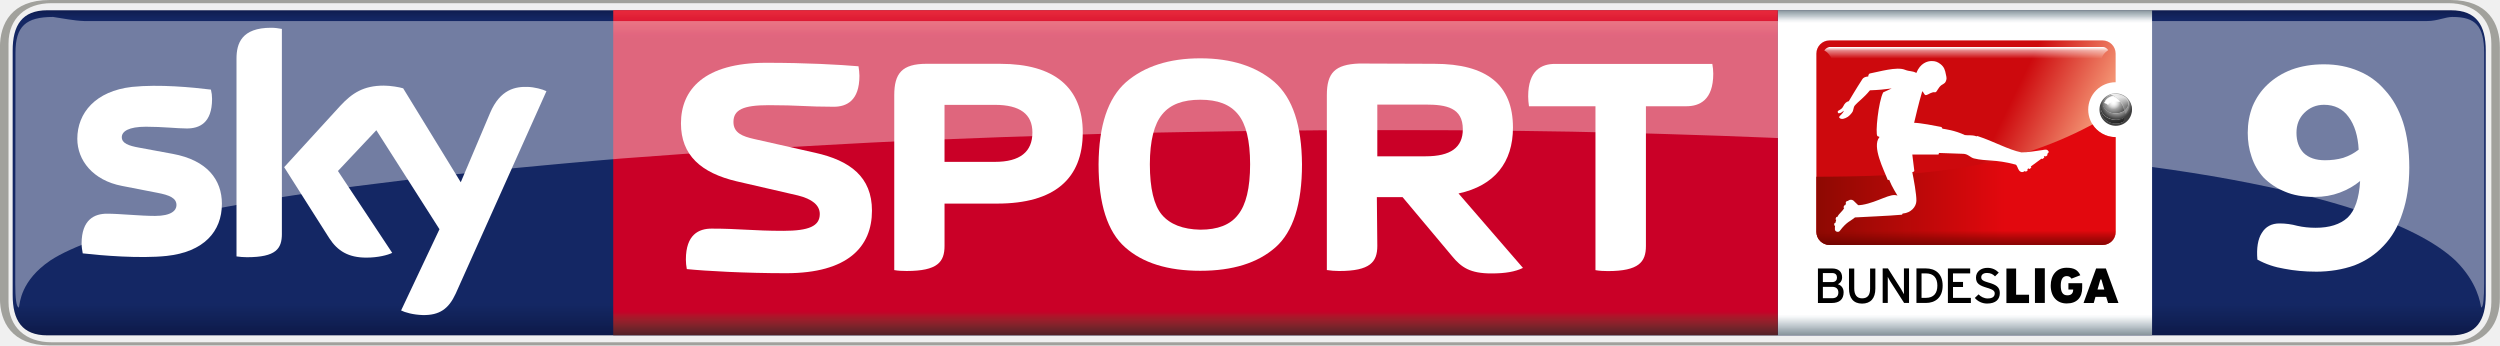
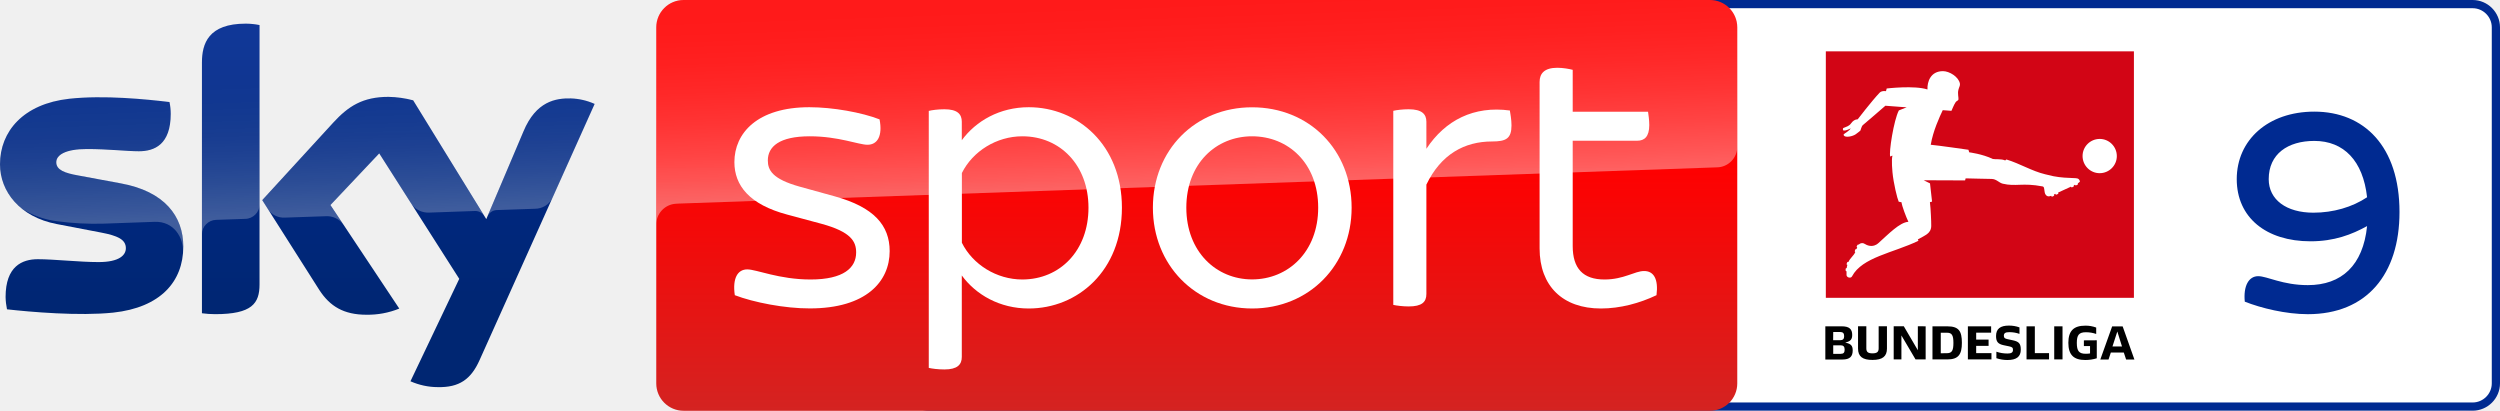
- <svg xmlns="http://www.w3.org/2000/svg" height="82.9" width="600" version="1.1" viewBox="0 0 158.75 21.934">
+ <svg xmlns="http://www.w3.org/2000/svg" enable-background="new 0 0 2714.1 500" version="1.1" viewBox="0 0 3043 500" xml:space="preserve">
  <defs>
-     <linearGradient id="a" gradientUnits="userSpaceOnUse" x2=".992" gradientTransform="matrix(0 20.983 20.983 0 -257.5 64.818)" x1=".008" y1="0" y2="0">
-       <stop stop-color="#0f1c4d" offset="0" />
-       <stop stop-color="#101e51" offset=".004" />
-       <stop stop-color="#101f54" offset=".008" />
-       <stop stop-color="#112157" offset=".012" />
-       <stop stop-color="#12225a" offset=".016" />
-       <stop stop-color="#13245d" offset=".02" />
-       <stop stop-color="#132560" offset=".023" />
-       <stop stop-color="#142662" offset=".027" />
-       <stop stop-color="#142764" offset=".031" />
-       <stop stop-color="#142764" offset=".062" />
-       <stop stop-color="#142764" offset=".125" />
-       <stop stop-color="#142764" offset=".25" />
-       <stop stop-color="#142764" offset=".5" />
-       <stop stop-color="#142764" offset=".75" />
-       <stop stop-color="#142764" offset=".875" />
-       <stop stop-color="#142764" offset=".891" />
-       <stop stop-color="#142764" offset=".898" />
-       <stop stop-color="#142763" offset=".902" />
-       <stop stop-color="#142763" offset=".906" />
-       <stop stop-color="#132662" offset=".91" />
-       <stop stop-color="#132661" offset=".914" />
-       <stop stop-color="#132560" offset=".918" />
-       <stop stop-color="#13255f" offset=".922" />
-       <stop stop-color="#12245d" offset=".926" />
-       <stop stop-color="#12245c" offset=".93" />
-       <stop stop-color="#12235b" offset=".934" />
-       <stop stop-color="#12235a" offset=".938" />
-       <stop stop-color="#112259" offset=".941" />
-       <stop stop-color="#112258" offset=".945" />
-       <stop stop-color="#112157" offset=".949" />
-       <stop stop-color="#112056" offset=".953" />
-       <stop stop-color="#102055" offset=".957" />
-       <stop stop-color="#102054" offset=".961" />
-       <stop stop-color="#101f53" offset=".965" />
-       <stop stop-color="#101e52" offset=".969" />
-       <stop stop-color="#0f1d50" offset=".973" />
-       <stop stop-color="#0f1d4f" offset=".977" />
-       <stop stop-color="#0f1c4e" offset=".98" />
-       <stop stop-color="#0f1c4d" offset=".984" />
-       <stop stop-color="#0e1b4c" offset=".988" />
-       <stop stop-color="#0e1b4b" offset=".992" />
-       <stop stop-color="#0e1a4a" offset=".996" />
-       <stop stop-color="#0e1949" offset="1" />
+     <linearGradient id="d" x1="1456.7" x2="1456.7" y1="198" y2="698" gradientTransform="translate(0,-198)" gradientUnits="userSpaceOnUse">
+       <stop stop-color="#f00" offset=".4" />
+       <stop stop-color="#D42321" offset="1" />
    </linearGradient>
-     <linearGradient id="k" gradientUnits="userSpaceOnUse" gradientTransform="matrix(0 -20.637 20.637 0 -249.03 85.629)" x1="1.4211e-14" x2="1" y1="0" y2="0">
-       <stop stop-color="#552227" offset="0" />
-       <stop stop-color="#5a2227" offset=".004" />
-       <stop stop-color="#602228" offset=".008" />
-       <stop stop-color="#662329" offset=".012" />
-       <stop stop-color="#6c232a" offset=".016" />
-       <stop stop-color="#71232a" offset=".02" />
-       <stop stop-color="#77232a" offset=".023" />
-       <stop stop-color="#7d232a" offset=".027" />
-       <stop stop-color="#84222b" offset=".031" />
-       <stop stop-color="#8a212b" offset=".035" />
-       <stop stop-color="#90202b" offset=".039" />
-       <stop stop-color="#961f2b" offset=".043" />
-       <stop stop-color="#9d1d2b" offset=".047" />
-       <stop stop-color="#a31a2a" offset=".051" />
-       <stop stop-color="#a9172a" offset=".055" />
-       <stop stop-color="#b01329" offset=".059" />
-       <stop stop-color="#b70f29" offset=".062" />
-       <stop stop-color="#bd0829" offset=".066" />
-       <stop stop-color="#c40228" offset=".07" />
-       <stop stop-color="#c70028" offset=".074" />
-       <stop stop-color="#ca0027" offset=".078" />
-       <stop stop-color="#ca0027" offset=".094" />
-       <stop stop-color="#ca0027" offset=".125" />
-       <stop stop-color="#ca0027" offset=".25" />
-       <stop stop-color="#ca0027" offset=".5" />
-       <stop stop-color="#ca0027" offset=".75" />
-       <stop stop-color="#ca0027" offset=".875" />
-       <stop stop-color="#ca0027" offset=".906" />
-       <stop stop-color="#ca0027" offset=".914" />
-       <stop stop-color="#cb0028" offset=".918" />
-       <stop stop-color="#cc0029" offset=".922" />
-       <stop stop-color="#ce002a" offset=".926" />
-       <stop stop-color="#cf012a" offset=".93" />
-       <stop stop-color="#d1052b" offset=".934" />
-       <stop stop-color="#d2092c" offset=".938" />
-       <stop stop-color="#d40b2d" offset=".941" />
-       <stop stop-color="#d50d2e" offset=".945" />
-       <stop stop-color="#d60f2f" offset=".949" />
-       <stop stop-color="#d71130" offset=".953" />
-       <stop stop-color="#d91431" offset=".957" />
-       <stop stop-color="#da1732" offset=".961" />
-       <stop stop-color="#dc1933" offset=".965" />
-       <stop stop-color="#dd1a34" offset=".969" />
-       <stop stop-color="#df1c35" offset=".973" />
-       <stop stop-color="#e01d35" offset=".977" />
-       <stop stop-color="#e12036" offset=".98" />
-       <stop stop-color="#e22237" offset=".984" />
-       <stop stop-color="#e42439" offset=".988" />
-       <stop stop-color="#e6253a" offset=".992" />
-       <stop stop-color="#e7273a" offset=".996" />
-       <stop stop-color="#e8283b" offset="1" />
+     <linearGradient id="b" x1="1459.5" x2="1450.8" y1="431.73" y2="182.67" gradientTransform="translate(0,-198)" gradientUnits="userSpaceOnUse">
+       <stop stop-color="#fff" offset="0" />
+       <stop stop-color="#fff" stop-opacity=".835" offset=".12" />
+       <stop stop-color="#fff" stop-opacity=".658" offset=".269" />
+       <stop stop-color="#fff" stop-opacity=".511" offset=".419" />
+       <stop stop-color="#fff" stop-opacity=".397" offset=".568" />
+       <stop stop-color="#fff" stop-opacity=".315" offset=".716" />
+       <stop stop-color="#fff" stop-opacity=".266" offset=".86" />
+       <stop stop-color="#fff" stop-opacity=".25" offset="1" />
    </linearGradient>
-     <linearGradient id="g" gradientUnits="userSpaceOnUse" gradientTransform="matrix(0 17.104 -17.104 0 -216.26 36.191)" x2="1" x1="-1.4211e-14" y1="0" y2="0">
-       <stop stop-color="#88949b" offset="0" />
-       <stop stop-color="#94a0a7" offset=".004" />
-       <stop stop-color="#a1adb4" offset=".008" />
-       <stop stop-color="#adb8be" offset=".012" />
-       <stop stop-color="#bac4c9" offset=".016" />
-       <stop stop-color="#c7cfd4" offset=".02" />
-       <stop stop-color="#d5dbdf" offset=".023" />
-       <stop stop-color="#e2e6e9" offset=".027" />
-       <stop stop-color="#eff1f3" offset=".031" />
-       <stop stop-color="#f7f8f9" offset=".035" />
-       <stop stop-color="#fff" offset=".039" />
-       <stop stop-color="#fff" offset=".047" />
-       <stop stop-color="#fff" offset=".062" />
-       <stop stop-color="#fff" offset=".125" />
-       <stop stop-color="#fff" offset=".25" />
-       <stop stop-color="#fff" offset=".5" />
-       <stop stop-color="#fff" offset=".75" />
-       <stop stop-color="#fff" offset=".875" />
-       <stop stop-color="#fff" offset=".938" />
-       <stop stop-color="#fafbfc" offset=".941" />
-       <stop stop-color="#f6f8f9" offset=".945" />
-       <stop stop-color="#eef1f2" offset=".949" />
-       <stop stop-color="#e6eaec" offset=".953" />
-       <stop stop-color="#dee3e6" offset=".957" />
-       <stop stop-color="#d6dce0" offset=".961" />
-       <stop stop-color="#ced5d9" offset=".965" />
-       <stop stop-color="#c6ced3" offset=".969" />
-       <stop stop-color="#bec7cc" offset=".973" />
-       <stop stop-color="#b7c0c6" offset=".977" />
-       <stop stop-color="#afb9bf" offset=".98" />
-       <stop stop-color="#a7b2b9" offset=".984" />
-       <stop stop-color="#a0abb2" offset=".988" />
-       <stop stop-color="#98a4ab" offset=".992" />
-       <stop stop-color="#919da4" offset=".996" />
-       <stop stop-color="#89959c" offset="1" />
+     <linearGradient id="c" x1="361.92" x2="361.92" y1="226.81" y2="669.22" gradientTransform="translate(0,-198)" gradientUnits="userSpaceOnUse">
+       <stop stop-color="#002A91" offset="0" />
+       <stop stop-color="#002672" offset=".8" />
    </linearGradient>
-     <linearGradient id="b" x1="361.31" gradientUnits="userSpaceOnUse" y1="96.177" gradientTransform="matrix(.029761 0 0 .029761 -223.16 35.124)" x2="493.7" y2="160.01">
-       <stop stop-color="#cd090d" offset="0" />
-       <stop stop-color="#f39272" offset="1" />
+     <linearGradient id="a" x1="365.45" x2="359.6" y1="461.25" y2="293.75" gradientTransform="translate(0,-198)" gradientUnits="userSpaceOnUse">
+       <stop stop-color="#fff" offset="0" />
+       <stop stop-color="#fff" stop-opacity=".835" offset=".12" />
+       <stop stop-color="#fff" stop-opacity=".658" offset=".269" />
+       <stop stop-color="#fff" stop-opacity=".511" offset=".419" />
+       <stop stop-color="#fff" stop-opacity=".397" offset=".568" />
+       <stop stop-color="#fff" stop-opacity=".315" offset=".716" />
+       <stop stop-color="#fff" stop-opacity=".266" offset=".86" />
+       <stop stop-color="#fff" stop-opacity=".25" offset="1" />
    </linearGradient>
-     <linearGradient id="c" x1="285.2" gradientUnits="userSpaceOnUse" y1="49.936" gradientTransform="matrix(.029761 0 0 .029761 -225.49 36.668)" x2="285.2" y2="69.959">
-       <stop stop-color="#fff" offset="0" />
-       <stop stop-color="#fff" stop-opacity=".498" offset=".3" />
-       <stop stop-color="#fff" stop-opacity="0" offset="1" />
-     </linearGradient>
-     <linearGradient id="d" x1="-29.473" gradientUnits="userSpaceOnUse" y1="395.42" gradientTransform="matrix(.029761 0 0 .029761 -223.16 35.133)" x2="301.59" y2="395.42">
-       <stop stop-color="#8e0902" offset="0" />
-       <stop stop-color="#e2080e" offset="1" />
-     </linearGradient>
-     <linearGradient id="e" x1="331.92" gradientUnits="userSpaceOnUse" y1="457.25" gradientTransform="matrix(.029761 0 0 .029761 -223.16 35.133)" x2="331.92" y2="425.5">
-       <stop stop-color="#580000" stop-opacity=".863" offset="0" />
-       <stop stop-color="#740500" stop-opacity=".514" offset=".547" />
-       <stop stop-color="#800700" stop-opacity=".255" offset=".815" />
-       <stop stop-color="#8c0a00" stop-opacity="0" offset="1" />
-     </linearGradient>
-     <radialGradient id="j" gradientUnits="userSpaceOnUse" cy="426.03" cx="470.81" gradientTransform="matrix(-.040413 .038976 -.037327 -.038702 -173.52 39.174)" r="27.812">
-       <stop stop-color="#fff" offset="0" />
-       <stop stop-color="#464646" offset=".5" />
-       <stop offset="1" />
-     </radialGradient>
-     <radialGradient id="i" gradientUnits="userSpaceOnUse" cy="420.2" cx="477.3" gradientTransform="matrix(.029761 0 0 .029761 -222.51 28.587)" r="28.703">
-       <stop stop-color="#efefef" offset="0" />
-       <stop stop-color="#afafaf" offset=".55" />
-       <stop stop-color="#3f3f3f" offset="1" />
-     </radialGradient>
-     <linearGradient id="f" x1="487.97" gradientUnits="userSpaceOnUse" y1="409.71" gradientTransform="matrix(.029761 0 0 .029761 -222.52 28.587)" x2="486.58" y2="424.71">
-       <stop stop-color="#fff" stop-opacity=".766" offset="0" />
-       <stop stop-color="#aaa" stop-opacity=".475" offset="1" />
-     </linearGradient>
-     <radialGradient id="h" gradientUnits="userSpaceOnUse" cy="493.49" cx="413.12" gradientTransform="matrix(.024596 0 0 .024596 -218.62 28.911)" r="15.125">
-       <stop stop-color="#fff" offset="0" />
-       <stop stop-color="#fff" stop-opacity="0" offset="1" />
-     </radialGradient>
  </defs>
-   <g transform="translate(324.95 -64.347)">
-     <path d="m-321.94 64.998c-1.622 0-2.206 0.967-2.206 2.559v15.526c0 1.592 0.584 2.559 2.206 2.559h152.63c1.622 0 2.207-0.967 2.207-2.559v-15.525c0-1.592-0.585-2.559-2.207-2.559h-152.63z" stroke-width=".85" fill="url(#a)" />
-     <path d="m-177.9 81.597c-0.697 0-1.363-0.061-1.991-0.184-0.612-0.099-1.187-0.291-1.715-0.582-0.061-0.735 0.031-1.294 0.276-1.684 0.245-0.406 0.62-0.612 1.133-0.612 0.383 0 0.766 0.053 1.133 0.153 0.367 0.084 0.75 0.123 1.164 0.123 0.873 0 1.546-0.214 2.021-0.643 0.467-0.444 0.735-1.225 0.796-2.327-0.367 0.306-0.796 0.551-1.286 0.735-0.49 0.184-1.026 0.276-1.592 0.276-0.735 0-1.37-0.107-1.899-0.337-0.536-0.222-0.98-0.521-1.347-0.888-0.352-0.383-0.605-0.827-0.766-1.317-0.168-0.49-0.245-0.995-0.245-1.531 0-0.59 0.1-1.149 0.306-1.684 0.222-0.528 0.536-0.988 0.949-1.378 0.429-0.406 0.934-0.72 1.531-0.949 0.612-0.222 1.294-0.337 2.052-0.337 0.812 0 1.547 0.145 2.205 0.429 0.651 0.268 1.21 0.674 1.684 1.225 0.49 0.536 0.865 1.21 1.133 2.021 0.26 0.819 0.398 1.776 0.398 2.879 0 1.087-0.145 2.044-0.429 2.878-0.268 0.842-0.666 1.531-1.194 2.082-0.513 0.551-1.133 0.972-1.868 1.256-0.735 0.26-1.554 0.398-2.45 0.398zm0.582-7.074c0.406 0 0.796-0.046 1.164-0.153 0.367-0.123 0.689-0.291 0.98-0.521-0.046-0.873-0.26-1.569-0.643-2.082-0.367-0.505-0.888-0.766-1.562-0.766-0.49 0-0.911 0.176-1.255 0.521-0.329 0.329-0.49 0.75-0.49 1.256 0 0.536 0.153 0.965 0.459 1.286 0.322 0.306 0.773 0.459 1.348 0.459z" stroke-width="1.96" fill="#fff" />
-     <path stroke-width=".85" fill="url(#k)" d="m-286.01 64.992v20.644h73.952c0.008-7.027 0.002-14.255 0-20.644z" />
-     <g stroke-width=".85" fill="#fff">
-       <path d="m-310.86 77.293c0 1.763-1.159 3.053-3.506 3.305-1.693 0.181-4.161-0.029-5.33-0.162-0.037-0.192-0.073-0.433-0.073-0.615 0-1.552 0.836-1.904 1.612-1.904 0.816 0 2.096 0.141 3.053 0.141 1.038 0 1.36-0.352 1.36-0.685 0-0.443-0.423-0.635-1.229-0.786l-2.227-0.434c-1.854-0.352-2.841-1.632-2.841-2.992 0-1.652 1.169-3.033 3.466-3.295 1.743-0.181 3.859 0.029 5.018 0.171 0.051 0.202 0.073 0.383 0.073 0.594 0 1.542-0.816 1.874-1.602 1.874-0.594 0-1.531-0.111-2.599-0.111-1.088 0-1.531 0.292-1.531 0.665 0 0.383 0.423 0.544 1.108 0.665l2.126 0.393c2.186 0.403 3.123 1.642 3.123 3.174" />
-       <path d="m-307.05 79.189c0 0.947-0.363 1.491-2.217 1.491-0.242 0-0.453-0.022-0.665-0.051v-12.564c0-0.957 0.322-1.955 2.196-1.955 0.232 0 0.464 0.029 0.685 0.073v13.007" />
-       <path d="m-299.48 84.061c0.242 0.121 0.746 0.272 1.37 0.292 1.068 0.022 1.652-0.393 2.096-1.36l5.763-12.856c-0.242-0.121-0.766-0.262-1.199-0.272-0.746-0.022-1.733 0.131-2.378 1.652l-1.864 4.403-3.657-5.965c-0.232-0.073-0.806-0.171-1.229-0.171-1.29 0-2.015 0.474-2.771 1.29l-3.557 3.889 2.861 4.504c0.534 0.826 1.229 1.239 2.358 1.239 0.746 0 1.36-0.162 1.642-0.302l-3.446-5.199 2.438-2.589 4.01 6.287-2.438 5.159" />
-       <path d="m-269.58 77.726c0-2.146-1.39-3.184-3.607-3.678l-3.889-0.877c-0.706-0.162-1.3-0.373-1.3-1.078 0-0.776 0.615-1.068 2.247-1.068 1.924 0 2.368 0.101 4.121 0.101 0.806 0 1.632-0.373 1.632-1.965 0-0.192-0.029-0.413-0.059-0.605-1.179-0.101-3.285-0.222-5.874-0.222-3.909 0-5.4 1.693-5.4 3.849 0 2.025 1.28 3.143 3.536 3.678l3.889 0.897c0.897 0.222 1.39 0.615 1.39 1.179 0 0.766-0.685 1.068-2.317 1.068-1.924 0-2.801-0.141-4.554-0.141-0.806 0-1.632 0.373-1.632 1.965 0 0.192 0.022 0.413 0.059 0.605 1.179 0.121 3.708 0.262 6.307 0.262 3.909 0 5.451-1.673 5.451-3.97" />
-       <path d="m-238.64 68.381c-1.542 0.059-2.055 0.592-2.055 2.002v11.112c0.232 0.037 0.514 0.061 0.786 0.061 1.965 0 2.418-0.573 2.418-1.591l-0.029-3.102h1.632l3.143 3.748c0.594 0.725 1.157 1.099 2.497 1.099 0.897 0 1.513-0.11 2.006-0.351l-4.092-4.727c2.297-0.494 3.457-1.986 3.457-4.183 0-2.71-1.652-4.05-4.987-4.05zm1.149 2.607h3.072c1.32 0 2.358 0.202 2.358 1.572 0 1.159-0.786 1.712-2.358 1.712h-3.072z" />
-       <path d="m-266.11 68.398c-1.572 0-2.055 0.612-2.055 2.002v11.098c0.232 0.044 0.504 0.057 0.786 0.057 1.965 0 2.407-0.573 2.407-1.591v-2.689h3.344c3.627 0 5.433-1.573 5.433-4.515 0-2.851-1.806-4.36-5.221-4.36zm1.137 2.607h3.204c1.592 0 2.377 0.594 2.377 1.753 0 1.229-0.785 1.867-2.377 1.867h-3.204z" />
-       <path d="m-248.73 68.05c-1.985 0-3.557 0.514-4.715 1.511-1.159 1.028-1.725 2.749-1.746 5.218 0 2.519 0.567 4.283 1.685 5.271 1.118 0.997 2.71 1.492 4.776 1.492 2.055 0 3.647-0.495 4.776-1.492 1.118-0.987 1.681-2.752 1.681-5.271-0.022-2.469-0.583-4.19-1.742-5.218-1.159-0.997-2.73-1.511-4.715-1.511zm0 2.63c1.098 0 1.882 0.291 2.395 0.926 0.504 0.605 0.767 1.662 0.767 3.174 0 1.521-0.263 2.579-0.767 3.204-0.494 0.645-1.297 0.948-2.395 0.948-1.118-0.022-1.927-0.344-2.441-0.948-0.504-0.605-0.763-1.673-0.763-3.204 0-1.511 0.282-2.569 0.786-3.174 0.514-0.635 1.32-0.926 2.418-0.926z" />
-       <path d="m-220.44 71.094h2.569c0.846 0 1.713-0.393 1.713-2.065 0-0.192-0.022-0.423-0.059-0.624h-9.991c-0.846 0-1.703 0.393-1.703 2.065 0 0.192 0.022 0.423 0.051 0.624h4.222v10.408c0.242 0.044 0.514 0.059 0.786 0.059 1.965 0 2.418-0.575 2.418-1.592v-8.877" />
-     </g>
-     <path d="m-321.8 64.347c-2.418 0-3.154 1.501-3.154 3.002v15.929c0 1.501 0.736 3.002 3.154 3.002h152.44 0.008c2.408 0 3.144-1.501 3.144-3.002v-15.929c-0-1.501-0.736-3.002-3.144-3.002h-152.45zm0.111 0.202h152.22c1.622 0 2.72 0.957 2.72 2.559v16.413c0 1.602-1.098 2.559-2.72 2.559h-152.21-0.009c-1.622 0-2.721-0.957-2.721-2.559v-16.413c0-1.602 1.099-2.559 2.721-2.559z" stroke-width=".85" fill="#a1a19c" />
-     <path opacity=".4" d="m-169.2 65.422c-0.484 0-0.969 0.261-1.625 0.261h-148.79c-0.682-0.025-1.361-0.174-1.97-0.26h-0.001c-1.716 0.005-2.381 0.582-2.381 2.267l-0.015 14.649c0 0.917 0.063 1.534 0.234 1.534 0.061-0.292 0.111-1.705 1.992-2.985 0.708-0.463 1.684-0.897 2.881-1.33 1.478-0.524 3.299-1.014 5.437-1.488 0.55-0.121 1.136-0.242 1.722-0.363 1.259-0.267 2.551-0.478 3.623-0.669 0.387-0.059 0.801-0.133 1.135-0.189 1.187-0.191 2.418-0.367 3.495-0.525 0.383-0.051 0.771-0.106 1.099-0.151 1.269-0.163 2.551-0.32 3.628-0.453 1.587-0.186 3.192-0.356 4.544-0.503 1.291-0.141 2.6-0.258 3.701-0.363 0.495-0.045 0.996-0.093 1.42-0.132 1.27-0.118 2.556-0.223 3.637-0.314 2.608-0.191 5.262-0.391 7.489-0.533 1.808-0.111 3.638-0.22 5.483-0.321 1.899-0.111 3.832-0.204 5.78-0.295 3.615-0.143 7.28-0.28 10.366-0.37 1.346-0.051 2.72-0.078 3.875-0.106 2.349-0.042 4.752-0.09 6.769-0.117 1.337-0.023 2.714-0.029 3.866-0.038 0.507-0.012 1.021-0.008 1.452-0.012 1.437-0.008 2.697-0.007 4.045-0.007 2.454-0.001 4.971 0.012 7.085 0.038 1.366 0.015 2.724 0.039 4.09 0.061 0.697 0.02 1.403 0.028 2.111 0.049 1.295 0.028 2.601 0.059 3.884 0.102 2.263 0.067 4.568 0.148 6.513 0.23 1.342 0.053 2.708 0.12 3.861 0.174 2.186 0.111 4.333 0.24 6.421 0.381 1.349 0.09 2.723 0.197 3.884 0.283 6.904 0.522 13.641 1.272 20.028 2.86 1.149 0.292 2.216 0.593 3.204 0.926 2.801 0.917 4.917 1.974 6.197 3.174 1.401 1.38 1.581 2.693 1.632 2.985 0.14 0 0.192-0.617 0.192-1.534v-14.647c0-1.693-0.554-2.267-1.995-2.267z" stroke-width="2.84" fill="#fff" />
-     <g transform="matrix(1.2074 0 0 1.2074 60.95 21.282)">
-       <g stroke-width=".953">
-         <path fill="url(#g)" d="m-206.43 36.201h-19.675v17.098h19.675z" />
-         <path d="m-212.59 51.6h0.519v-1.825h-0.519z" />
-         <path d="m-210.83 50.895h0.251c0 0.188-0.09 0.304-0.304 0.304-0.233 0-0.349-0.152-0.349-0.51 0-0.286 0.081-0.501 0.313-0.501 0.125 0 0.197 0.054 0.251 0.134l0.465-0.179c-0.125-0.259-0.313-0.394-0.716-0.394-0.546 0-0.841 0.403-0.841 0.939 0 0.591 0.34 0.939 0.841 0.939 0.528 0 0.814-0.304 0.814-0.823v-0.242h-0.725v0.331" />
-         <path d="m-223.26 51.352h-0.483v-0.599h0.492c0.206 0 0.322 0.107 0.322 0.295 0 0.179-0.09 0.304-0.331 0.304zm-0.483-1.324h0.492c0.179 0 0.251 0.107 0.251 0.242 0 0.116-0.071 0.233-0.251 0.233h-0.492zm0.787 0.591c0.125-0.063 0.224-0.179 0.224-0.367 0-0.304-0.206-0.465-0.519-0.465h-0.752v1.816h0.725c0.403 0 0.626-0.188 0.626-0.564 0-0.251-0.161-0.385-0.304-0.421" />
-         <path d="m-221.26 50.857c0 0.331-0.134 0.501-0.421 0.501-0.268 0-0.412-0.179-0.412-0.519v-1.047h-0.277v1.047c0 0.501 0.233 0.796 0.689 0.796 0.447 0 0.698-0.277 0.698-0.787v-1.056h-0.277v1.065" />
-         <path d="m-219.48 50.714v0.429c-0.027-0.045-0.099-0.179-0.143-0.259l-0.698-1.101h-0.277v1.816h0.268v-1.369c0.027 0.054 0.09 0.161 0.125 0.224l0.734 1.145h0.259v-1.816h-0.268v0.931" />
-         <path d="m-216.9 50.762h0.528v-0.268h-0.528v-0.447h0.904v-0.259h-1.172v1.816h1.208v-0.27h-0.939v-0.573" />
-         <path d="m-215.02 50.533c-0.313-0.09-0.394-0.152-0.394-0.286 0-0.116 0.09-0.224 0.304-0.224 0.179 0 0.313 0.063 0.421 0.179l0.197-0.197c-0.161-0.161-0.349-0.251-0.599-0.251-0.331 0-0.599 0.197-0.599 0.51 0 0.322 0.188 0.421 0.573 0.537 0.304 0.09 0.412 0.161 0.412 0.295 0 0.179-0.125 0.268-0.376 0.268-0.179 0-0.358-0.09-0.474-0.215l-0.197 0.188c0.152 0.179 0.385 0.295 0.644 0.295 0.465 0 0.671-0.224 0.671-0.555 0-0.322-0.215-0.438-0.582-0.546" />
-         <path d="m-213.58 49.79h-0.51v1.816h1.19v-0.438h-0.68v-1.378" />
-         <path d="m-218.33 51.333h-0.224v-1.288h0.224c0.429 0 0.608 0.259 0.608 0.644s-0.179 0.644-0.608 0.644zm0-1.548h-0.492v1.816h0.492c0.483 0 0.886-0.268 0.886-0.913 0-0.635-0.394-0.904-0.886-0.904" />
-         <path d="m-209.3 50.895 0.152-0.528h0.054l0.152 0.528zm0.438-1.109h-0.51l-0.662 1.816h0.537l0.09-0.322h0.564l0.099 0.322h0.546l-0.662-1.816" />
-         <path d="m-223.39 37.792c-0.385 0-0.695 0.31-0.695 0.695v9.367c0 0.385 0.31 0.695 0.695 0.695h14.349c0.385 0 0.695-0.31 0.695-0.695v-4.976c-0.796-0.001-1.442-0.647-1.442-1.443 0-0.797 0.645-1.442 1.442-1.443v-1.505c0-0.385-0.31-0.695-0.695-0.695z" fill="url(#b)" />
-         <path d="m-223.67 38.326c0.168 0.075 0.31 0.24 0.425 0.501h14.143c0.032-0.218 0.166-0.388 0.368-0.525-0.084-0.104-0.178-0.161-0.282-0.164h-14.381c-0.118 0.029-0.21 0.09-0.272 0.188z" fill="url(#c)" />
-         <path d="m-224.06 38.307c-0.001 0.003-0.001 0.006-0.002 0.009v2.654zm14.496 3.901-0.005 0.007c-4.715 2.538-9.598 2.729-14.493 2.748-0.001 0-0.002 0-0.003 0h-0.021v2.894c0 0.385 0.31 0.694 0.695 0.694h14.349c0.385 0 0.695-0.309 0.695-0.694v-4.977c-0.513-0.001-0.963-0.269-1.218-0.672z" fill="url(#d)" />
-         <path d="m-224.07 47.807v0.048c0 0.385 0.31 0.694 0.695 0.694h14.349c0.385 0 0.695-0.309 0.695-0.694v-0.048z" fill="url(#e)" />
-         <path d="m-208.35 40.622c-0.372 0-0.672 0.228-0.672 0.508 0 0.28 0.301 0.507 0.672 0.507s0.672-0.227 0.672-0.507c0-0.28-0.301-0.508-0.672-0.508zm0.719 0.374c0.05 0.089 0.078 0.189 0.078 0.294 0 0.375-0.355 0.678-0.791 0.678-0.437 0-0.791-0.303-0.791-0.678 0-0.064 0.01-0.126 0.03-0.185-0.039 0.09-0.061 0.189-0.061 0.293 0 0.428 0.371 0.776 0.828 0.776 0.457 0 0.828-0.347 0.828-0.776 0-0.147-0.044-0.285-0.12-0.402z" fill="url(#j)" />
-         <path d="m-208.34 40.575c-0.472 0-0.855 0.383-0.855 0.855s0.383 0.854 0.855 0.854 0.854-0.382 0.854-0.854-0.382-0.855-0.854-0.855zm-0.273 0.082c0.006 0.001 0.166-0.047 0.271-0.041 0.115 0.007 0.412 0.053 0.554 0.245 0.261 0.355-0.034 0.579-0.082 0.621-0.003-0.032-0.058-0.254-0.114-0.354-0.032-0.057-0.087-0.127-0.121-0.165-0.054-0.062-0.107-0.103-0.173-0.154-0.226-0.053-0.039 0.009 0.036 0.063 0 0 0.317 0.28 0.345 0.623-0.118 0.077-0.28 0.136-0.448 0.136-0.372 0-0.662-0.224-0.662-0.504 0.068-0.347 0.263-0.385 0.275-0.413 0.037-0.023 0.079-0.039 0.118-0.058zm0.28 1.511c-0.754-0.049-0.911-0.673-0.762-1.063-0.165 0.391 0.179 0.843 0.759 0.864 0.331 0.002 0.438-0.12 0.438-0.12s-0.002 0.076-0.01 0.116c-0.009 0.044-0.023 0.092-0.023 0.092-0.132 0.084-0.168 0.088-0.402 0.111z" fill="url(#i)" />
-         <path d="m-207.87 41.537c-0.021-0.078-0.029-0.127-0.046-0.188-0.002-0.006-0.026-0.091-0.028-0.097-0.104-0.289-0.244-0.378-0.423-0.492-0.052-0.045-0.186-0.107-0.248-0.124 0.071-0.025 0.097-0.021 0.134-0.034 0.178-0.006 0.344 0.01 0.534 0.109 0.214 0.112 0.331 0.275 0.331 0.462 0 0.056-0.005 0.095-0.018 0.143-0.027 0.096-0.068 0.179-0.145 0.288-0.029 0.037-0.056 0.048-0.075 0.04-0.018-0.007-0.005-0.071-0.015-0.109z" fill="url(#f)" />
-         <circle cy="41.051" cx="-208.46" r=".372" fill="url(#h)" />
-       </g>
-       <path d="m-208.75 41.156c0.114-0.13 0.293-0.202 0.603-0.156-0.095-0.116-0.21-0.201-0.335-0.268-0.263 0.054-0.38 0.185-0.446 0.342 0.048 0.014 0.092 0.024 0.179 0.082z" stroke="#fff" stroke-width=".03px" fill="#fff" />
-       <path d="m-223.14 47.436c0-0.027 0.018-0.045 0.036-0.045h0.018c0.01-0.054 0.027-0.116 0.045-0.161l-0.018-0.009c-0.018-0.009-0.027-0.027-0.01-0.054l0.018-0.054c0.01-0.027 0.027-0.045 0.045-0.036l0.018 0.009c0.099-0.206 0.277-0.295 0.367-0.483l-0.018-0.009c-0.018 0-0.018-0.027-0.01-0.054l0.027-0.054c0.01-0.018 0.027-0.036 0.036-0.027h0.018c0.01-0.027 0.027-0.054 0.045-0.09l-0.018-0.009c-0.01-0.009-0.01-0.036 0.01-0.054l0.027-0.045c0.018-0.027 0.036-0.036 0.054-0.027v0.009h0.027l0.018-0.027c0.09-0.063 0.197-0.054 0.268 0 0.054 0.045 0.251 0.242 0.251 0.242s0.143 0 0.215-0.018c0.832-0.143 1.503-0.644 1.852-0.483-0.116-0.188-0.242-0.412-0.313-0.555l-0.125-0.277-0.071 0.009c-0.215-0.546-0.841-1.763-0.447-2.246 0.036-0.036-0.071-0.036-0.099-0.063-0.125-0.116 0.054-1.825 0.304-2.3l0.447-0.206c-0.403 0.054-0.662 0.08-1.145 0.098-0.349 0.429-0.608 0.573-0.814 0.823-0.036 0.036-0.071 0.277-0.099 0.304-0.054 0.09-0.161 0.206-0.251 0.268-0.152 0.098-0.34 0.161-0.438 0.054-0.027-0.036-0.027-0.045-0.01-0.063 0.045-0.071 0.197-0.17 0.242-0.313-0.107 0.081-0.17 0.134-0.268 0.134-0.045 0.009-0.081-0.09-0.036-0.125 0.143-0.09 0.206-0.107 0.277-0.251 0.063-0.134 0.152-0.233 0.286-0.259 0 0 0.394-0.671 0.716-1.163 0.09-0.134 0.304-0.134 0.304-0.134s0-0.134 0.09-0.161c0.474-0.09 1.414-0.367 1.834-0.197 0.268 0.107 0.376 0.045 0.608 0.17 0.206-0.519 0.582-0.626 0.805-0.626 0.197 0 0.313 0.045 0.465 0.161 0.197 0.152 0.242 0.322 0.286 0.555 0.036 0.161 0.054 0.224-0.018 0.376-0.045 0.09-0.125 0.107-0.224 0.179-0.152 0.116-0.224 0.322-0.286 0.358-0.045 0.036-0.09-0.009-0.17 0.018-0.197 0.054-0.259 0.152-0.385 0.143-0.045-0.009-0.081-0.125-0.161-0.206-0.197 0.653-0.367 1.414-0.429 1.664 0.304 0 1.145 0.161 1.405 0.215 0.081 0.009 0.045 0.09 0.107 0.098 0.099 0.018 0.626 0.08 1.154 0.331 0.116 0.027 0.376-0.018 0.599 0.063 0.027 0.018 0.036-0.018 0.071-0.009 0.877 0.286 1.611 0.716 2.308 0.859 0.268 0.009 0.868-0.09 1.118-0.125 0.107-0.018 0.242-0.063 0.313 0.08 0.018 0.036-0.01 0.054-0.054 0.107l-0.027 0.027 0.018 0.018c0.01 0.009 0 0.036-0.018 0.054l-0.045 0.036c-0.018 0.018-0.045 0.018-0.054 0.009l-0.018-0.018-0.054 0.036 0.018 0.018c0.01 0.018 0 0.045-0.027 0.054l-0.045 0.036c-0.018 0.018-0.045 0.018-0.054 0.009l-0.01-0.018c-0.179 0.134-0.367 0.268-0.573 0.421l0.027 0.027c0.01 0.009 0 0.036-0.027 0.054l-0.045 0.036c-0.018 0.009-0.045 0.018-0.054 0l-0.018-0.027-0.062 0.054 0.018 0.027c0.01 0.009 0 0.036-0.018 0.045l-0.045 0.036c-0.027 0.018-0.045 0.018-0.054 0.009l-0.027-0.027c-0.09 0.063-0.197 0.098-0.304-0.027-0.081-0.099-0.107-0.304-0.197-0.313-1.065-0.286-1.521-0.161-2.183-0.322-0.197-0.054-0.304-0.233-0.555-0.242-0.537-0.018-0.698-0.027-1.279-0.045l-0.027 0.081h-1.378l0.099 0.805c0.018 0.09 0 0.09-0.099 0.125 0.071 0.349 0.224 1.163 0.215 1.512-0.01 0.313-0.286 0.626-0.707 0.662-0.063 0.009-0.01 0.063-0.063 0.063-0.653 0.063-2.067 0.116-2.461 0.143-0.215 0.188-0.429 0.215-0.796 0.707-0.071 0.098-0.259 0.045-0.259-0.081 0-0.054 0-0.143 0.01-0.188l-0.027-0.009c-0.01 0-0.027-0.018-0.018-0.045v-0.054" stroke-width=".953" fill="#fff" />
-     </g>
-   </g>
+   <path d="m2998.3 0c19.235 0 34.745 10.938 34.745 24.271v451.46c0 13.438-15.508 24.271-34.745 24.271h-899.32c-19.087 0-34.745-10.833-34.745-24.271v-451.46c0-13.333 15.657-24.271 34.745-24.271h899.32" fill="#fff" stroke-width="1.246" />
+   <path d="m2181 20.8h457.4v458.3h-457.4z" fill="#fff" />
+   <path d="m2255.1 426.6c0 7.2-3.4 11-12.4 11h-20.9v-40.4h20.1c9.4 0 12.6 3.7 12.6 10.5 0 5.2-2 7.6-7.5 9l-1 0.3 0.9 0.2c6.2 1.4 8.2 3.7 8.2 9.4zm-23.8-12.5h8.5c3.4 0 4.9-1.5 4.9-4.9 0-3.5-1.4-5.1-4.9-5.1h-8.4zm14 11.5c0-3.7-1.5-5.3-4.9-5.3h-9v10.4h9c3.6 0 4.9-1.5 4.9-5.1zm16.3-1.2v-27.3h10.1v26.9c0 4.4 2 6.1 7.5 6.1 5.4 0 7.5-1.7 7.5-6.1v-26.9h10.1v27.2c0 9.5-5.5 13.8-17.5 13.8-12.2 0.1-17.6-4.2-17.7-13.7zm82.3-27.2v40.3h-12.3l-17.2-29.2v29.2h-9.4v-40.4h12.3l17.1 29.2v-29.2zm8.3 0h18c14.1 0 17.8 5.8 17.8 20.1 0 14-4.1 20.2-17.8 20.2h-18zm17.7 32.7c5.9 0 7.8-3.1 7.8-12.5s-1.9-12.4-7.8-12.4h-7.6v25zm25.5-32.7h28.2v7.7h-18.2v8.5h15.1v7.6h-15.1v8.8h18.6v7.7h-28.7v-40.3zm34.6 38.8v-7.9c4.3 1.5 8.9 2.2 13.5 2.2s6.7-1.2 6.7-4.4c0-2.7-0.9-3.5-4.6-4.3l-6.7-1.4c-7-1.5-9.3-4.3-9.3-11.2 0-8.8 5.2-12.7 15.7-12.7 4.4 0 8.7 0.7 12.8 2.2v7.9c-3.9-1.4-8.1-2.1-12.3-2.1-5 0-6.7 1.3-6.7 4.4 0 2.6 1.2 3.4 4.4 4.1l6.5 1.4c7.6 1.6 9.7 4.2 9.7 11.4 0 8.6-5.3 12.6-16.2 12.6-4.5 0-9.1-0.7-13.5-2.2zm36.7-38.8h10.1v32.6h17.3v7.7h-27.4zm33.7 0h10.1v40.3h-10.1zm51.8 17v21.9c-4.5 1.4-9.2 2.1-14 2.1-14 0-20.6-6.2-20.6-20.9s6.6-20.9 20.6-20.9c4.5-0.1 9 0.7 13.3 2.3v7.8c-4-1.4-8.2-2.1-12.5-2.1-8.5 0-11.1 3.4-11.1 13 0 10 2.8 13.2 10.8 13.2 1.8 0 3.5-0.1 5.3-0.4v-9h-7.5v-6.9zm32.9 14.9h-15.8l-2.8 8.5h-10l14.4-40.3h12.8l14.3 40.3h-10.1zm-7.9-25.6-5.9 18.2h11.6z" />
+   <path d="m2222.4 62.5h375v300h-375z" fill="#d20515" />
+   <path d="m2531.6 220.5c0.2 0.7-0.5 1.3-1.8 2.2l-0.8 0.5 0.3 0.5c0.2 0.4-0.1 0.9-0.7 1.2l-1.2 0.6c-0.6 0.3-1.2 0.2-1.4-0.1l-0.3-0.5-1.6 0.8 0.2 0.5c0.2 0.4-0.2 0.9-0.7 1.1l-1.2 0.6c-0.6 0.3-1.2 0.2-1.4-0.2l-0.2-0.5c-4.8 2.3-10.2 4.7-15.7 7.2l0.3 0.7c0.2 0.4-0.2 0.9-0.7 1.1l-1.3 0.6c-0.6 0.3-1.2 0.2-1.3-0.2l-0.3-0.7-1.8 0.9 0.3 0.7c0.2 0.4-0.2 0.9-0.7 1.1l-1.2 0.6c-0.6 0.3-1.2 0.2-1.4-0.2l-0.3-0.7c-2.5 1-5.3 1.5-7.3-2.3-0.9-1.7-0.9-5.7-1.6-7.8-0.3-0.7-0.9-1.2-1.6-1.3-24.4-4.7-32.7 0.5-48.4-3.3-4.9-1.2-7.6-5.7-13.7-5.8-13.2-0.4-17.1-0.2-31.5-0.7-0.6 2.1-0.7 2.5-0.7 2.5l-50.4-0.2 7.7 3.8 2.5 22.2s-2 0.6-2.6 0.7c0.5 4.4 1 10.4 1.2 15.8 0.2 4.9 0.5 9.9 0.4 13.1 0 2.1-0.5 4.2-1.5 6-1 1.6-2.2 3-3.8 4.1-0.5 0.3-2.4 1.7-4.7 2.9-2.2 1.3-5 2.7-6.3 3.4 0.2 0.6 0.4 1.2 0.7 1.7-30.6 14.8-68.6 19.9-80.9 43.4-1.5 2.7-6.4 1.3-6.6-1.6v-4.8h-0.4c-0.4 0-0.7-0.5-0.7-1.2v-1.4c0-0.6 0.4-1.1 0.8-1.1h0.5c0.2-1.4 0.4-2.7 0.8-4l-0.5-0.2c-0.4-0.1-0.5-0.7-0.3-1.3l0.5-1.3c0.2-0.6 0.7-1 1.1-0.9l0.5 0.2c2.2-5.1 6.4-7.4 8.4-12.2l-0.3-0.1c-0.4-0.1-0.5-0.7-0.3-1.3l0.5-1.3c0.2-0.6 0.7-1 1.1-0.8l0.3 0.1c0.3-0.7 0.6-1.5 1-2.2l-0.4-0.3c-0.4-0.2-0.4-0.8 0-1.4l0.7-1.2c0.3-0.5 0.9-0.8 1.2-0.6l0.2 0.1h0.2c0.1 0 0.1 0 0.2-0.1l0.6-0.6c1.9-1.4 4.5-1.5 6.5-0.1 1.9 1.2 9.5 5.5 16.7-1.1 12-10.7 25.9-25.3 36.4-25.8-2.9-6.1-7.8-19-8.4-23.8l-3.4-0.7c-1.8-4-6.3-22.2-7.6-36 0 0-1.5-14.8 0-20-0.8-0.1-2.3 1.1-2.7 1.1-1.9-4.7 4.3-44.6 10.5-56.2l9.5-3.8c-1-0.1-7.8-0.4-25.9-1.9-10.1 9-21.8 18.6-27.7 23.8-1 0.7-2.7 6.4-2.7 6.4s-2.9 2.6-5.7 4.5c-3.6 2.6-12.6 4.5-14.5 1.5-0.4-0.7-0.4-1.1 0-1.5 1.4-1.5 6.6-3.9 8.4-7.2-2.9 1.5-6 2.9-8.5 2.7-1.1 0-1.6-2.7-0.2-3.2 3.8-1.6 6.8-2.3 9-5.4s4.8-5 8.2-5.1c0 0 16.8-21.9 26.6-32.3 2.7-2.9 7.8-1.9 7.8-1.9l0.9-3.3s33.8-4 49.6 1.2c-0.4-9.6 3.9-22.3 18.9-22.3 7.7 0 19 6.8 20.6 15.1 0.5 2.5-1 4.2-1.8 7.5-1.3 4.9 0.5 10.3 0 12-0.4 1.4-2 1.3-3.4 3.2-1.2 1.9-2.2 3.8-3.1 5.9l-2 4.6-10.6-0.8c-3.9 8.3-11.8 25.3-14.6 42.1 8.3 0.7 45.9 6.1 45.9 6.1l0.9 3.1s15.8 1.9 28.8 8.1c2.9 0.7 10.2-0.4 15 1.8 0.3-0.2 1.1-1 1.5-1.2 16.9 5.2 30.9 14.1 47.1 18 0 0 7.6 1.9 10.2 2.4 4.3 0.8 8.7 1.4 13.1 1.7 5.2 0.4 8.1 0.3 11.9 0.6 2.7 0.2 6-0.3 7.1 3.7m24.2-51.4c-11.5 0-20.9 9.3-20.9 20.8s9.3 20.9 20.8 20.9 20.9-9.3 20.9-20.8c0-11.6-9.4-20.9-20.8-20.9z" fill="#fff" />
+   <path d="m3009.7 10c12.8 0 23.3 10.5 23.3 23.3l-5e-4 433.3c0 12.8-10.5 23.3-23.3 23.3h-1879.1c-12.8 0-23.3-10.5-23.3-23.3v-433.3c0-12.8 10.5-23.3 23.3-23.3h1879.1m0-10h-1879.1c-18.3 0-33.3 15-33.3 33.3v433.3c0 18.3 15 33.3 33.3 33.3h1879.1c18.3 0 33.3-15 33.3-33.3v-433.3c0-18.3-15-33.3-33.3-33.3z" fill="#002a91" />
+   <path d="m832.1 0h1249.2c18.4 0 33.3 14.9 33.3 33.3v433.4c0 18.4-14.9 33.3-33.3 33.3h-1249.2c-18.4 0-33.3-14.9-33.3-33.3v-433.4c0-18.4 14.9-33.3 33.3-33.3z" fill="url(#d)" />
+   <path d="m822.8 248s1.1-0.1 3.2-0.2c98.6-3.5 1263.7-44.1 1263.7-44.1 13.9-0.1 25-11.5 24.9-25.3v-145.1c0-18.4-14.9-33.3-33.3-33.3h-1249.2c-18.4 0-33.3 14.9-33.3 33.3v240.7c-0.4-13.7 10.3-25.3 24-26z" enable-background="new    " fill="url(#b)" opacity=".4" Googl="true" />
+   <path d="m499.6 464.1c10.5 4.6 21.8 7.1 33.2 7.1 26.1 0.6 40.4-9.4 50.9-32.8l140.1-311.9c-9.1-4.1-19-6.4-29-6.7-18.1-0.4-42.3 3.3-57.6 40.1l-45.3 106.8-89-144.6c-9.8-2.6-19.9-4-30-4.2-31.5 0-49 11.5-67.2 31.3l-86.5 94.4 69.5 109.4c12.9 19.9 29.8 30.1 57.3 30.1 13.7 0.2 27.3-2.3 40-7.5l-83.8-126 59.4-62.9 97.4 152.7zm-183.7-117.9c0 23-9 36.2-54 36.2-5.4 0-10.8-0.4-16.1-1.1v-305.1c0-23.2 7.9-47.4 53.2-47.4 5.7 0 11.4 0.6 16.9 1.7zm-92.8-46.1c0 43-28.1 74.2-85.1 80.4-41.3 4.4-101.1-0.8-129.5-4-1-4.9-1.6-9.9-1.7-15 0-37.4 20.2-46 39.2-46 19.8 0 50.9 3.5 74 3.5 25.5 0 33.2-8.6 33.2-16.9 0-10.7-10.2-15.2-30-19l-54.2-10.4c-45-8.6-69-39.7-69-72.7 0-40.1 28.4-73.6 84.3-79.8 42.3-4.6 93.8 0.6 122 4 1 4.7 1.5 9.5 1.5 14.4 0 37.4-19.8 45.5-38.8 45.5-14.6 0-37.3-2.7-63.2-2.7-26.3 0-37.3 7.3-37.3 16.1 0 9.4 10.4 13.2 26.9 16.1l51.7 9.6c53.1 9.7 76 39.9 76 76.9z" fill="url(#c)" />
+   <path d="m723.9 126.5-51.3 114.2c-4 8.2-12.3 13.4-21.4 13.4l-46.8 1.6c-5.1 0.3-9.6 3.7-11.4 8.5v-0.1l44.2-104.2c15.4-36.8 39.6-40.5 57.6-40.1 10.1 0.3 19.9 2.6 29.1 6.7zm-134.4 136.5-86.6-140.8c-9.8-2.6-19.9-4-30-4.2-31.5 0-49 11.5-67.2 31.3l-86.5 94.4 6.9 10.9c4.5 6.8 12.3 10.7 20.5 10.3 4.1-0.1 45.9-1.6 49.3-1.7 8.5-0.7 16.7 3 21.8 9.8l-15.5-23.3 59.4-62.9 39.9 62.5c4.9 6.2 12.5 9.7 20.4 9.5 2.1-0.1 54.3-1.9 56.7-2 4.4 0 8.6 2.4 10.9 6.2zm-290.5-234.1c-45.3 0-53.2 24.2-53.2 47.4v209c0-9.6 7.7-17.4 17.3-17.7l35.1-1.2c9.8 0 17.8-8 17.8-17.8v-218c-5.7-1.2-11.3-1.8-17-1.7zm-151.8 194.2-51.7-9.6c-16.5-2.9-26.9-6.7-26.9-16.1 0-8.8 11-16.1 37.3-16.1 25.9 0 48.6 2.7 63.2 2.7 19 0 38.8-8.1 38.8-45.5 0-4.8-0.5-9.7-1.5-14.4-28.2-3.5-79.7-8.6-122-4-56 6.2-84.4 39.8-84.4 79.8 0.1 21.4 10.2 41.6 27.3 54.5 12.6 7.8 26.8 12.9 41.5 14.8 19.2 2.6 38.5 3.6 57.8 3 6.1-0.2 51.7-1.8 61.7-2.2 23.1-0.8 35.7 18.9 34.4 38.7 0-0.3 0-0.5 0.1-0.8v-0.2c0.2-2.6 0.3-5.2 0.3-7.8 0-36.8-22.9-67-75.9-76.8z" enable-background="new    " fill="url(#a)" opacity=".25" />
+   <path d="m894.4 359.3c-3-20.6 3.4-31.4 15.2-31.4 11.2 0 38.7 12.3 77 12.3 40.3 0 55.5-14.3 55.5-32.9 0-13.2-5.9-25-42.2-34.9l-41.7-11.2c-46.1-12.3-64.3-35.4-64.3-63.9 0-35.3 28-66.8 91.3-66.8 28.5 0 63.9 6.4 85.4 14.8 3.9 20.1-2.5 30.9-14.7 30.9-10.8 0-35.3-10.3-70.2-10.3-37.3 0-51.1 12.7-51.1 29.4 0 11.7 5.4 22.6 38.8 31.9l42.7 11.8c47.7 13.2 66.8 35.3 66.8 66.7 0 36.9-28.5 69.7-97.2 69.7-30.4 0.1-68.3-7.3-91.3-16.1" fill="#fff" />
+   <path d="m1365.6 252.8c0 77-54 122.7-113.4 122.7-35.3 0-64.3-16.7-81.5-40.2v99.2c0 9.3-5.4 15.2-21.1 15.2-7.9 0-15.2-1-19.1-1.9v-312.8c3.9-1 11.2-2 19.1-2 15.7 0 21.1 5.9 21.1 15.2v22.5c17.2-23.5 46.2-40.2 81.5-40.2 59.4 0 113.4 45.7 113.4 122.3m-40.7 0c0-51.5-34.3-86.9-80.5-86.9-31.4 0-60.4 18.2-73.6 44.7v84.9c13.2 26.5 42.2 44.7 73.6 44.7 46.1-0.1 80.5-35.4 80.5-87.4" fill="#fff" />
+   <path d="m1403.3 252.8c0-70.2 51.5-122.2 120.7-122.2 69.7 0 121.2 52 121.2 122.2 0 69.7-51.5 122.7-121.2 122.7-69.2-0.1-120.7-53.1-120.7-122.7m201.2 0c0-54-36.4-86.9-80.5-86.9-43.6 0-80 32.9-80 86.9 0 53.5 36.4 87.3 80 87.3 44.1 0 80.5-33.8 80.5-87.3" fill="#fff" />
+   <path d="m1839.8 152.6c0 16.2-6.8 19.6-23.6 19.6-33.8 0-62.3 15.7-80 52.5v133.1c0 9.8-5.4 15.2-21.6 15.2-6.9 0-14.8-1-18.7-1.9v-236.2c3.9-1 11.7-1.9 18.7-1.9 16.1 0 21.6 5.9 21.6 15.2v32.9c23-34.9 57.9-52.5 101.6-46.6 0.5 3.4 2 10.8 2 18.1" fill="#fff" />
+   <path d="m2016.3 359.3c-20.6 9.8-44.2 16.2-67.7 16.2-46.6 0-74.6-27.5-74.6-73.1v-202.7c0-10.3 5.9-17.2 21.6-17.2 6.8 0 14.7 1.4 18.7 2.5v51h91.7c0.5 3.4 1.5 10.3 1.5 16.2 0 14.2-5.9 19.1-14.7 19.1h-78.5v128.2c0 27.4 12.7 40.7 38.7 40.7 23.6 0 36.8-10.3 48.1-10.3 11.8-0.1 17.7 9.7 15.2 29.4" fill="#fff" />
+   <path d="m2815.9 258.88c24.217 0 47.348-6.803 65.311-18.778-4.901-44.354-28.303-68.576-64.224-68.576-32.112 0-55.514 15.784-55.514 46.533 0 25.038 21.5 40.822 54.428 40.822m104.77-0.815c0 75.923-40.007 124.36-111.57 124.36-26.673 0-56.878-7.351-76.743-15.241-1.907-19.322 4.901-31.025 16.328-31.025 10.883 0 29.662 10.889 60.415 10.889 41.088 0 67.213-23.951 72.114-71.842-18.778 10.34-40.007 18.506-68.853 18.506-53.879 0-89.8-28.847-89.8-75.656 0-47.62 38.1-82.182 94.429-82.182 60.682 0 103.68 42.452 103.68 122.19" fill="#002a91" />
</svg>
